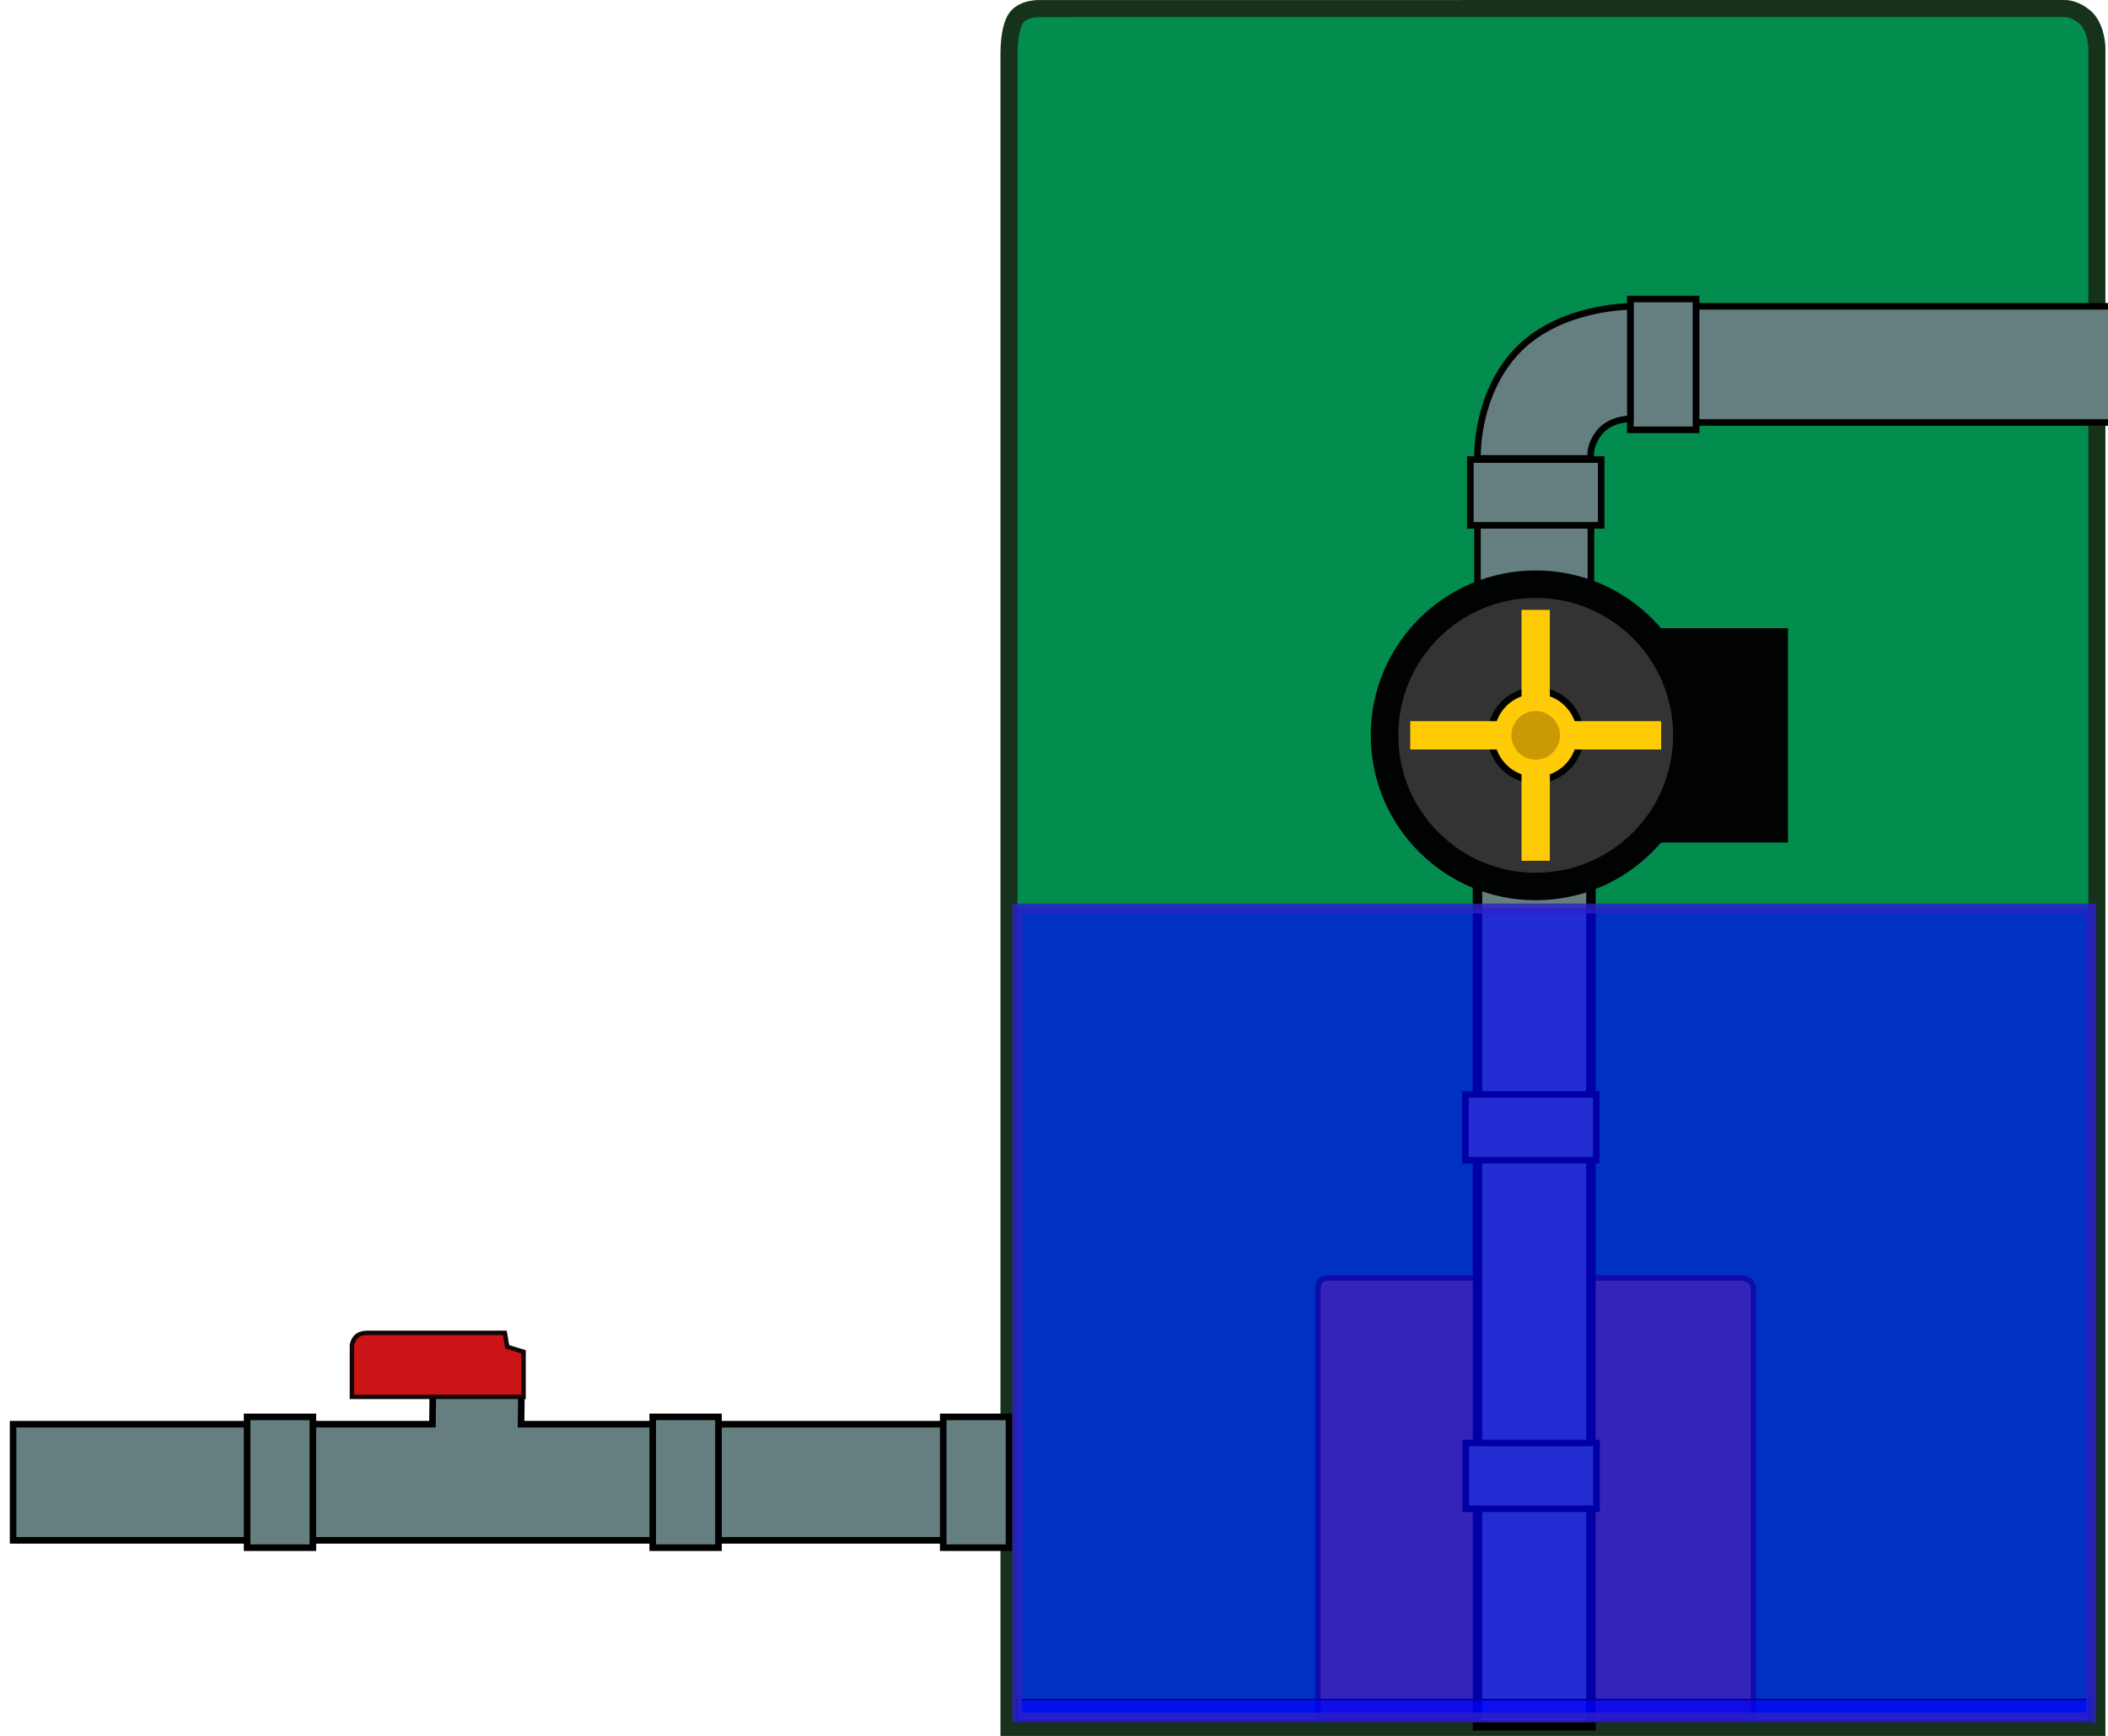
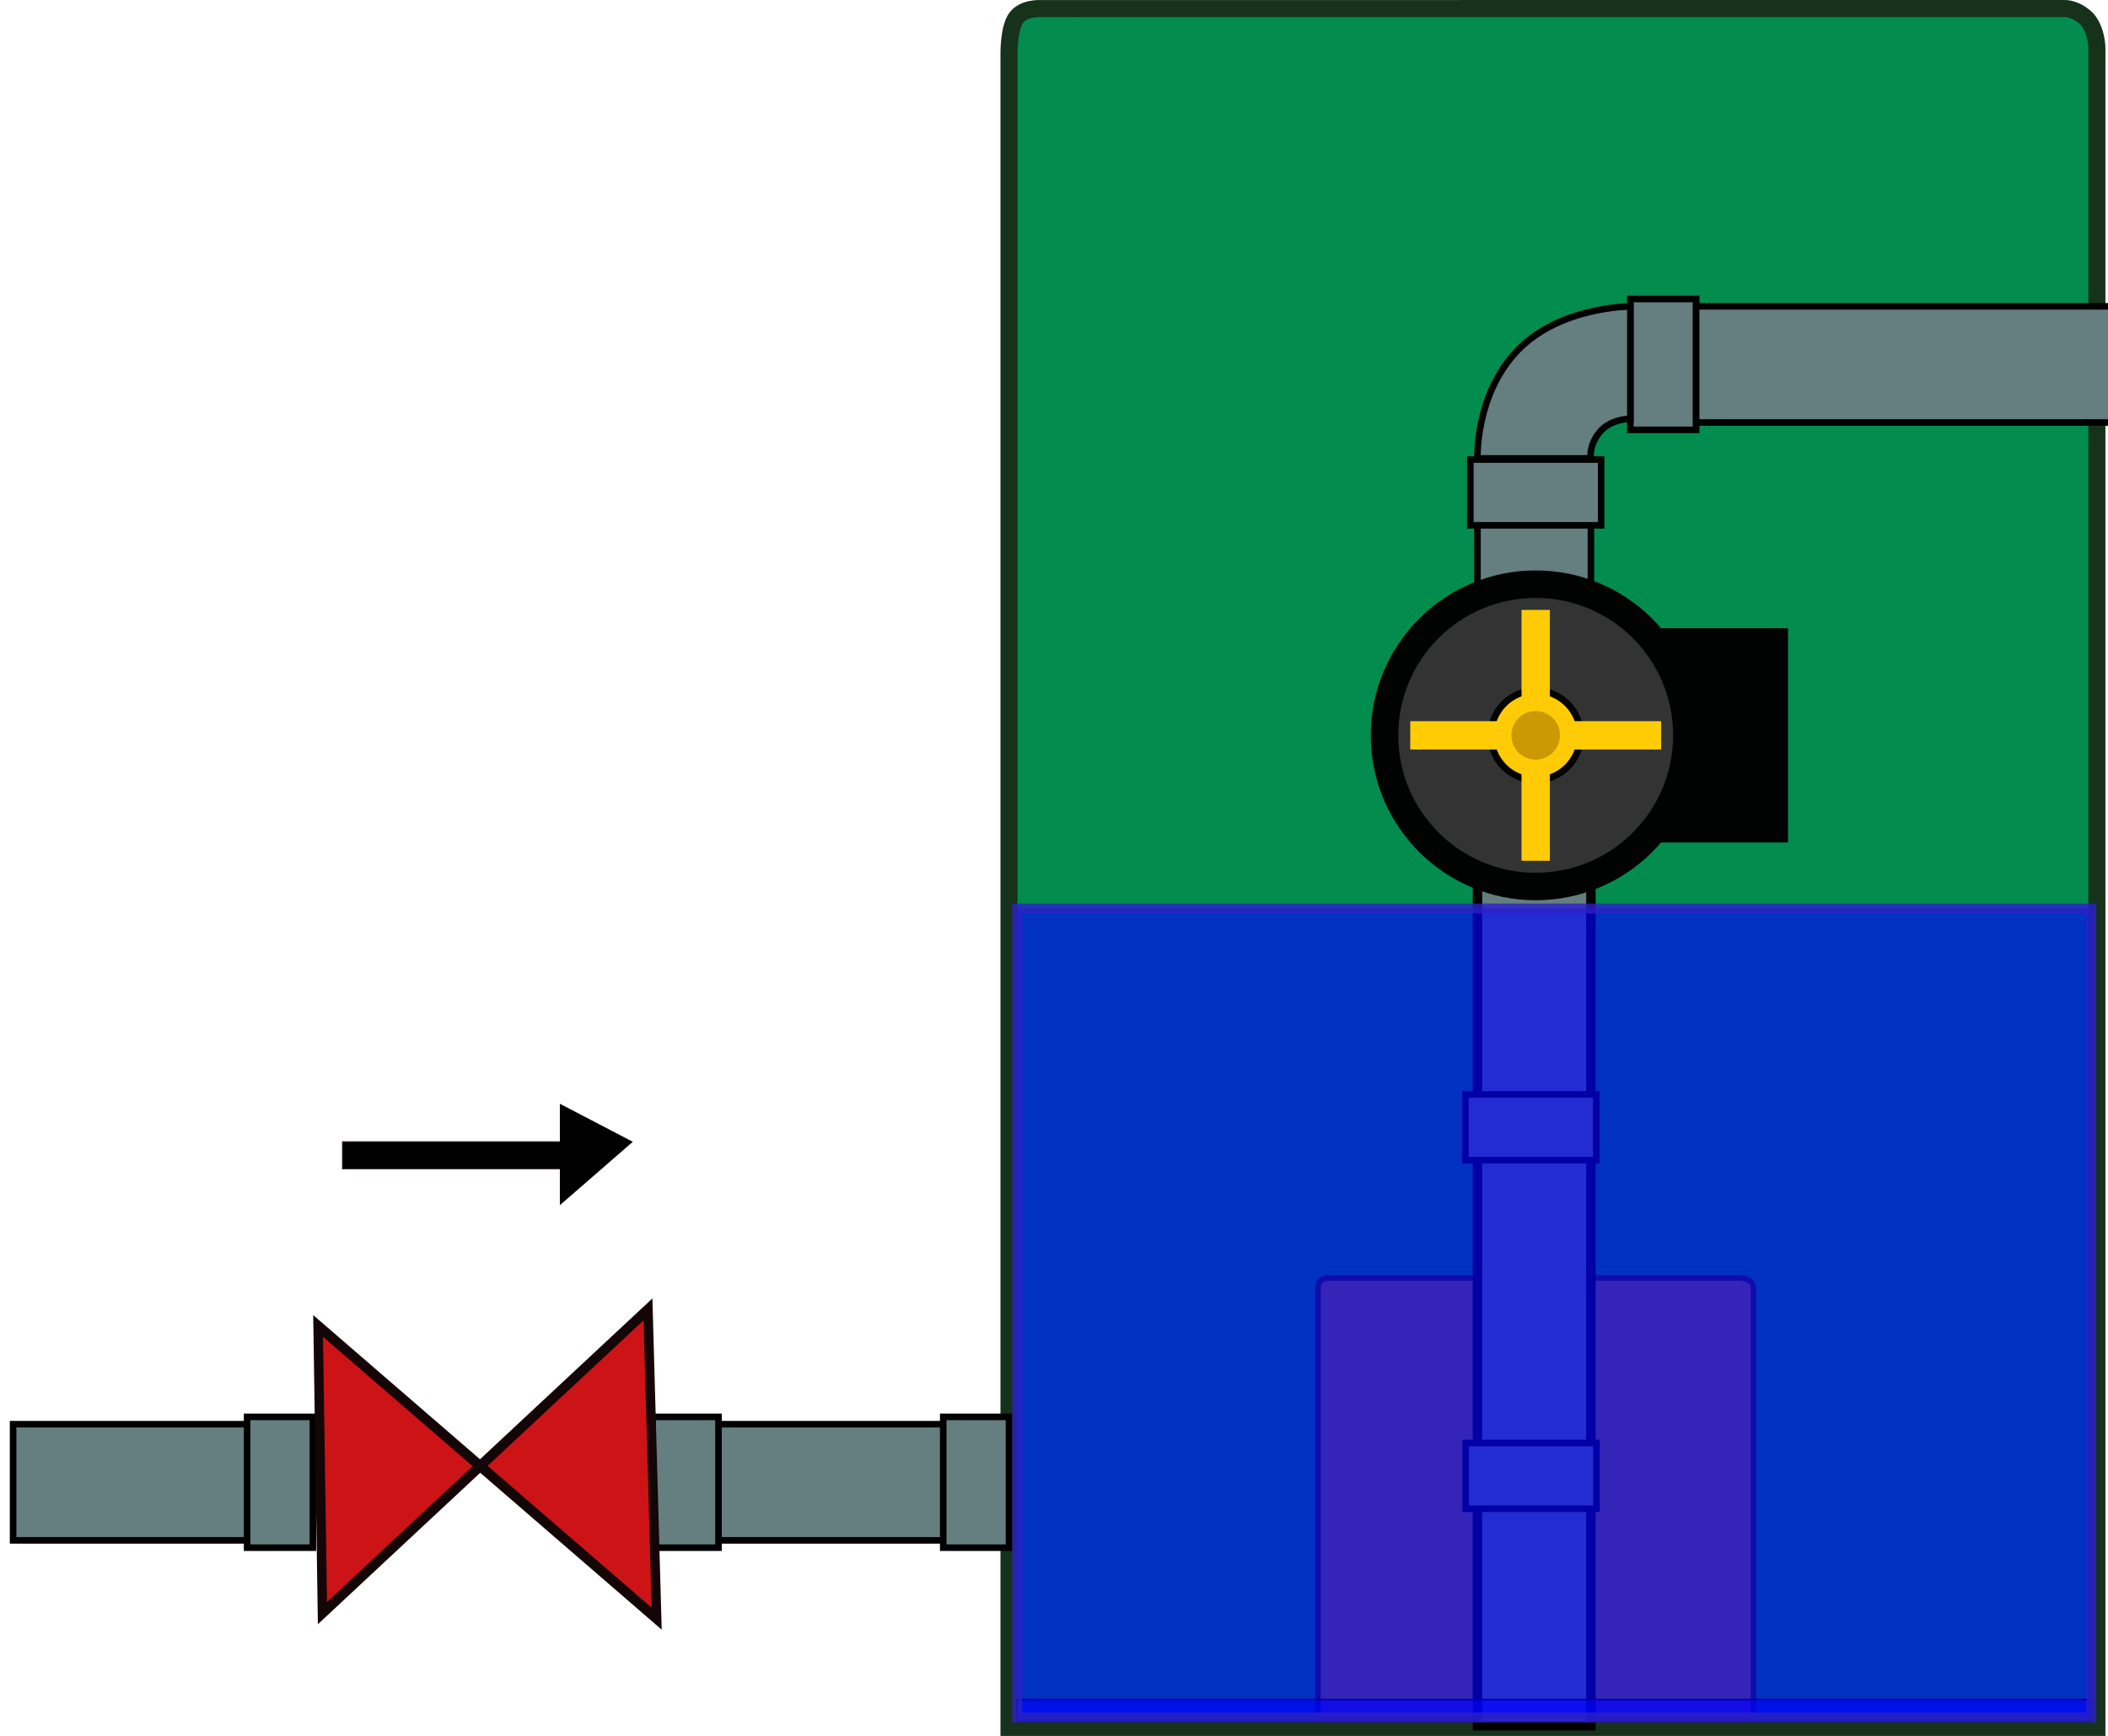
<svg xmlns="http://www.w3.org/2000/svg" version="1.1" x="0px" y="0px" width="739.036" height="608.647" viewBox="0 0 739.036 608.647" enable-background="new 0 0 3408 1920" xml:space="preserve" id="svg3">
  <defs id="defs3105" />
  <g id="stanica" transform="matrix(0.4724064,0,0,0.4724064,-828.0836,-307.6817)">
    <g transform="matrix(1.217095,0,0,1.217095,-382.6564,-142.7715)" id="Layer_2">
      <path style="fill:#028c4e;stroke:#17321b;stroke-width:10.416;stroke-miterlimit:10" id="path3051" d="M 3033.223,1705.814 H 2369.886 V 685.104 c 0,0 -0.214,-15.036 4.213,-21.511 4.427,-6.475 14.761,-5.926 14.761,-5.926 l 624.509,-0.011 c 0,0 6.429,-0.538 13.612,6.177 6.353,6.951 6.242,18.142 6.242,18.142 v 1023.839 z" stroke-miterlimit="10" />
      <path style="fill:#996734;stroke:#2f2011;stroke-width:3.34;stroke-miterlimit:10" id="path3053" d="m 2823.776,1701.049 h -265.484 v -262.241 c 0,0 -0.085,-3.862 1.687,-5.526 1.771,-1.663 5.907,-1.522 5.907,-1.522 l 249.945,0 c 0,0 2.572,-0.138 5.447,1.587 2.543,1.786 2.498,4.661 2.498,4.661 v 263.044 z" stroke-miterlimit="10" />
    </g>
    <g transform="matrix(1.217095,0,0,1.217095,-382.6564,-142.7715)" id="Layer_3">
      <rect style="fill:#657e7f;stroke:#000000;stroke-width:4;stroke-miterlimit:10" id="rect3056" height="70.84" width="175.513" stroke-miterlimit="10" y="1520.922" x="2188.423" />
      <rect style="fill:#657e7f;stroke:#000000;stroke-width:4;stroke-miterlimit:10" id="rect3058" height="70.84" width="175.511" stroke-miterlimit="10" y="1520.922" x="1762.623" />
-       <polygon style="fill:#657e7f;stroke:#000000;stroke-width:4;stroke-miterlimit:10" id="polygon3060" points="2155.296,1591.762 1942.194,1591.762 1942.194,1520.922 2018.333,1520.922 2018.532,1501.938 2072.591,1501.938 2072.356,1520.922 2155.296,1520.922 " stroke-miterlimit="10" />
      <rect style="fill:#657e7f;stroke:#000000;stroke-width:4;stroke-miterlimit:10" id="rect3062" height="79.766" width="40.105" stroke-miterlimit="10" y="834.779" x="2748.761" />
      <rect style="fill:#657e7f;stroke:#000000;stroke-width:4;stroke-miterlimit:10" id="rect3064" height="79.766" width="40.105" stroke-miterlimit="10" y="1516.459" x="2329.778" />
      <rect style="fill:#657e7f;stroke:#000000;stroke-width:4;stroke-miterlimit:10" id="rect3066" height="79.766" width="40.104" stroke-miterlimit="10" y="1516.459" x="1905.314" />
      <rect style="fill:#657e7f;stroke:#000000;stroke-width:4;stroke-miterlimit:10" id="rect3068" height="79.766" width="40.105" stroke-miterlimit="10" y="1516.459" x="2152.64" />
      <rect style="fill:#657e7f;stroke:#000000;stroke-width:4;stroke-miterlimit:10" id="rect3070" height="37.306" width="69.172" stroke-miterlimit="10" y="972.068" x="2655.534" />
      <rect style="fill:#657e7f;stroke:#000000;stroke-width:5.752;stroke-miterlimit:10" id="rect3072" height="528.786" width="69.172" stroke-miterlimit="10" y="1176.042" x="2655.534" />
      <rect style="fill:#657e7f;stroke:#000000;stroke-width:4;stroke-miterlimit:10" id="rect3074" height="70.84" width="255.119" stroke-miterlimit="10" y="839.242" x="2788.866" />
      <path style="fill:#657e7f;stroke:#000000;stroke-width:4;stroke-miterlimit:10" id="path3076" d="m 2748.761,907.829 c 0,0 -12.168,-0.104 -18.856,8.258 -6.69,8.362 -5.278,15.876 -5.278,15.876 h -69.088 c 0,0 -1.523,-38.92 24.479,-65.885 26.004,-26.964 68.744,-26.737 68.744,-26.737 v 68.488 z" stroke-miterlimit="10" />
      <rect style="fill:#657e7f;stroke:#000000;stroke-width:4;stroke-miterlimit:10" id="rect3078" height="40.105" width="79.766" stroke-miterlimit="10" y="932.674" x="2651.181" />
      <rect style="fill:#657e7f;stroke:#000000;stroke-width:4;stroke-miterlimit:10" id="rect3080" height="40.105" width="79.766" stroke-miterlimit="10" y="1319.838" x="2648.189" />
      <rect style="fill:#657e7f;stroke:#000000;stroke-width:4;stroke-miterlimit:10" id="rect3080-1" height="40.105" width="79.766" stroke-miterlimit="10" y="1532.381" x="2648.335" />
    </g>
    <g transform="matrix(1.217095,0,0,1.217095,-382.6564,-142.7715)" id="Layer_4">
      <rect style="fill:#010202" id="rect3083" height="130.672" width="77.351" y="1035.51" x="2767.53" />
      <circle style="fill:#010202" d="m 2791.59,1100.853 c 0,55.536 -45.02,100.556 -100.556,100.556 -55.535,0 -100.556,-45.02 -100.556,-100.556 0,-55.535 45.02,-100.556 100.556,-100.556 55.536,0 100.556,45.02 100.556,100.556 z" id="circle3085" r="100.556" cy="1100.853" cx="2691.034" />
      <circle style="fill:#333333" d="m 2774.826,1100.853 c 0,46.277 -37.515,83.792 -83.792,83.792 -46.277,0 -83.792,-37.515 -83.792,-83.792 0,-46.277 37.515,-83.792 83.792,-83.792 46.277,0 83.792,37.515 83.792,83.792 z" id="circle3087" r="83.792" cy="1100.853" cx="2691.034" />
      <circle style="fill:#010202" d="m 2720.412,1100.853 c 0,16.224 -13.152,29.377 -29.377,29.377 -16.224,0 -29.377,-13.152 -29.377,-29.377 0,-16.224 13.152,-29.377 29.377,-29.377 16.224,0 29.377,13.153 29.377,29.377 z" id="circle3089" r="29.377" cy="1100.853" cx="2691.035" />
    </g>
    <g transform="matrix(1.217095,0,0,1.217095,-382.6564,-142.7715)" id="vrtule">
      <rect style="fill:#fecb06" id="rect3092" height="152.992" width="17.273" y="1024.35" x="2682.397" />
      <rect style="fill:#ffcc04" id="rect3094" height="17.273" width="152.992" y="1092.209" x="2614.538" />
      <circle style="fill:#fecb06" d="m 2716.327,1100.846 c 0,13.969 -11.324,25.293 -25.293,25.293 -13.969,0 -25.293,-11.324 -25.293,-25.293 0,-13.969 11.324,-25.293 25.293,-25.293 13.969,0 25.293,11.324 25.293,25.293 z" id="circle3096" r="25.293" cy="1100.846" cx="2691.034" />
      <circle style="fill:#cb9904" d="m 2705.857,1100.846 c 0,8.186 -6.636,14.822 -14.822,14.822 -8.186,0 -14.822,-6.636 -14.822,-14.822 0,-8.186 6.636,-14.822 14.822,-14.822 8.186,0 14.822,6.636 14.822,14.822 z" id="circle3098" r="14.822" cy="1100.846" cx="2691.035" />
    </g>
-     <g transform="matrix(1.217095,0,0,1.217095,-382.6564,-142.7715)" id="Layer_6">
-       <path style="fill:#cc1417;stroke:#140606;stroke-width:2.725;stroke-miterlimit:10;stroke-opacity:1" id="ventil" d="M 2073.867,1504.246 H 1969.23 v -31.418 c 0,0 0.238,-2.986 2.655,-5.404 2.418,-2.417 6.968,-2.198 6.968,-2.198 h 83.613 l 1.423,8.455 9.978,3.129 v 27.436 z" stroke-miterlimit="10" />
+     <g transform="matrix(2.576049,0,0,2.858491,1814.067,875.3423)" id="Layer_6">
+       <path style="fill:#cc1417;stroke:#140606;stroke-width:2.725;stroke-miterlimit:10;stroke-opacity:1" id="ventil" d="m 67.899,265.905 1.25,74.559 93.785,-78.861 2.501,80.295 z" stroke-miterlimit="10" />
    </g>
    <rect y="1912.717" x="2507.533" height="16.301" width="796.579" id="hladina1" style="fill:#0000ff;fill-opacity:0.651;fill-rule:evenodd;stroke:#000000;stroke-width:1.218px;stroke-linecap:butt;stroke-linejoin:miter;stroke-opacity:1" />
    <rect y="1325.611" x="2507.846" height="600.396" width="797.045" id="hladina" style="fill:#0000ff;fill-opacity:0.651;fill-rule:evenodd;stroke:#2c20c8;stroke-width:7.392px;stroke-linecap:butt;stroke-linejoin:miter;stroke-opacity:0.81" />
  </g>
+   <rect style="fill:#000000;fill-opacity:1;stroke:#1c1111;stroke-width:0.476;stroke-opacity:0.81" id="rect3809" width="77.226" height="9.387" x="120.123" y="400.378" />
+   <path style="fill:#000000;stroke:#000000;stroke-width:0.476px;stroke-linecap:butt;stroke-linejoin:miter;stroke-opacity:1" d="m 196.519,387.38 0,34.66 24.911,-21.662 z" id="path3817" />
</svg>
